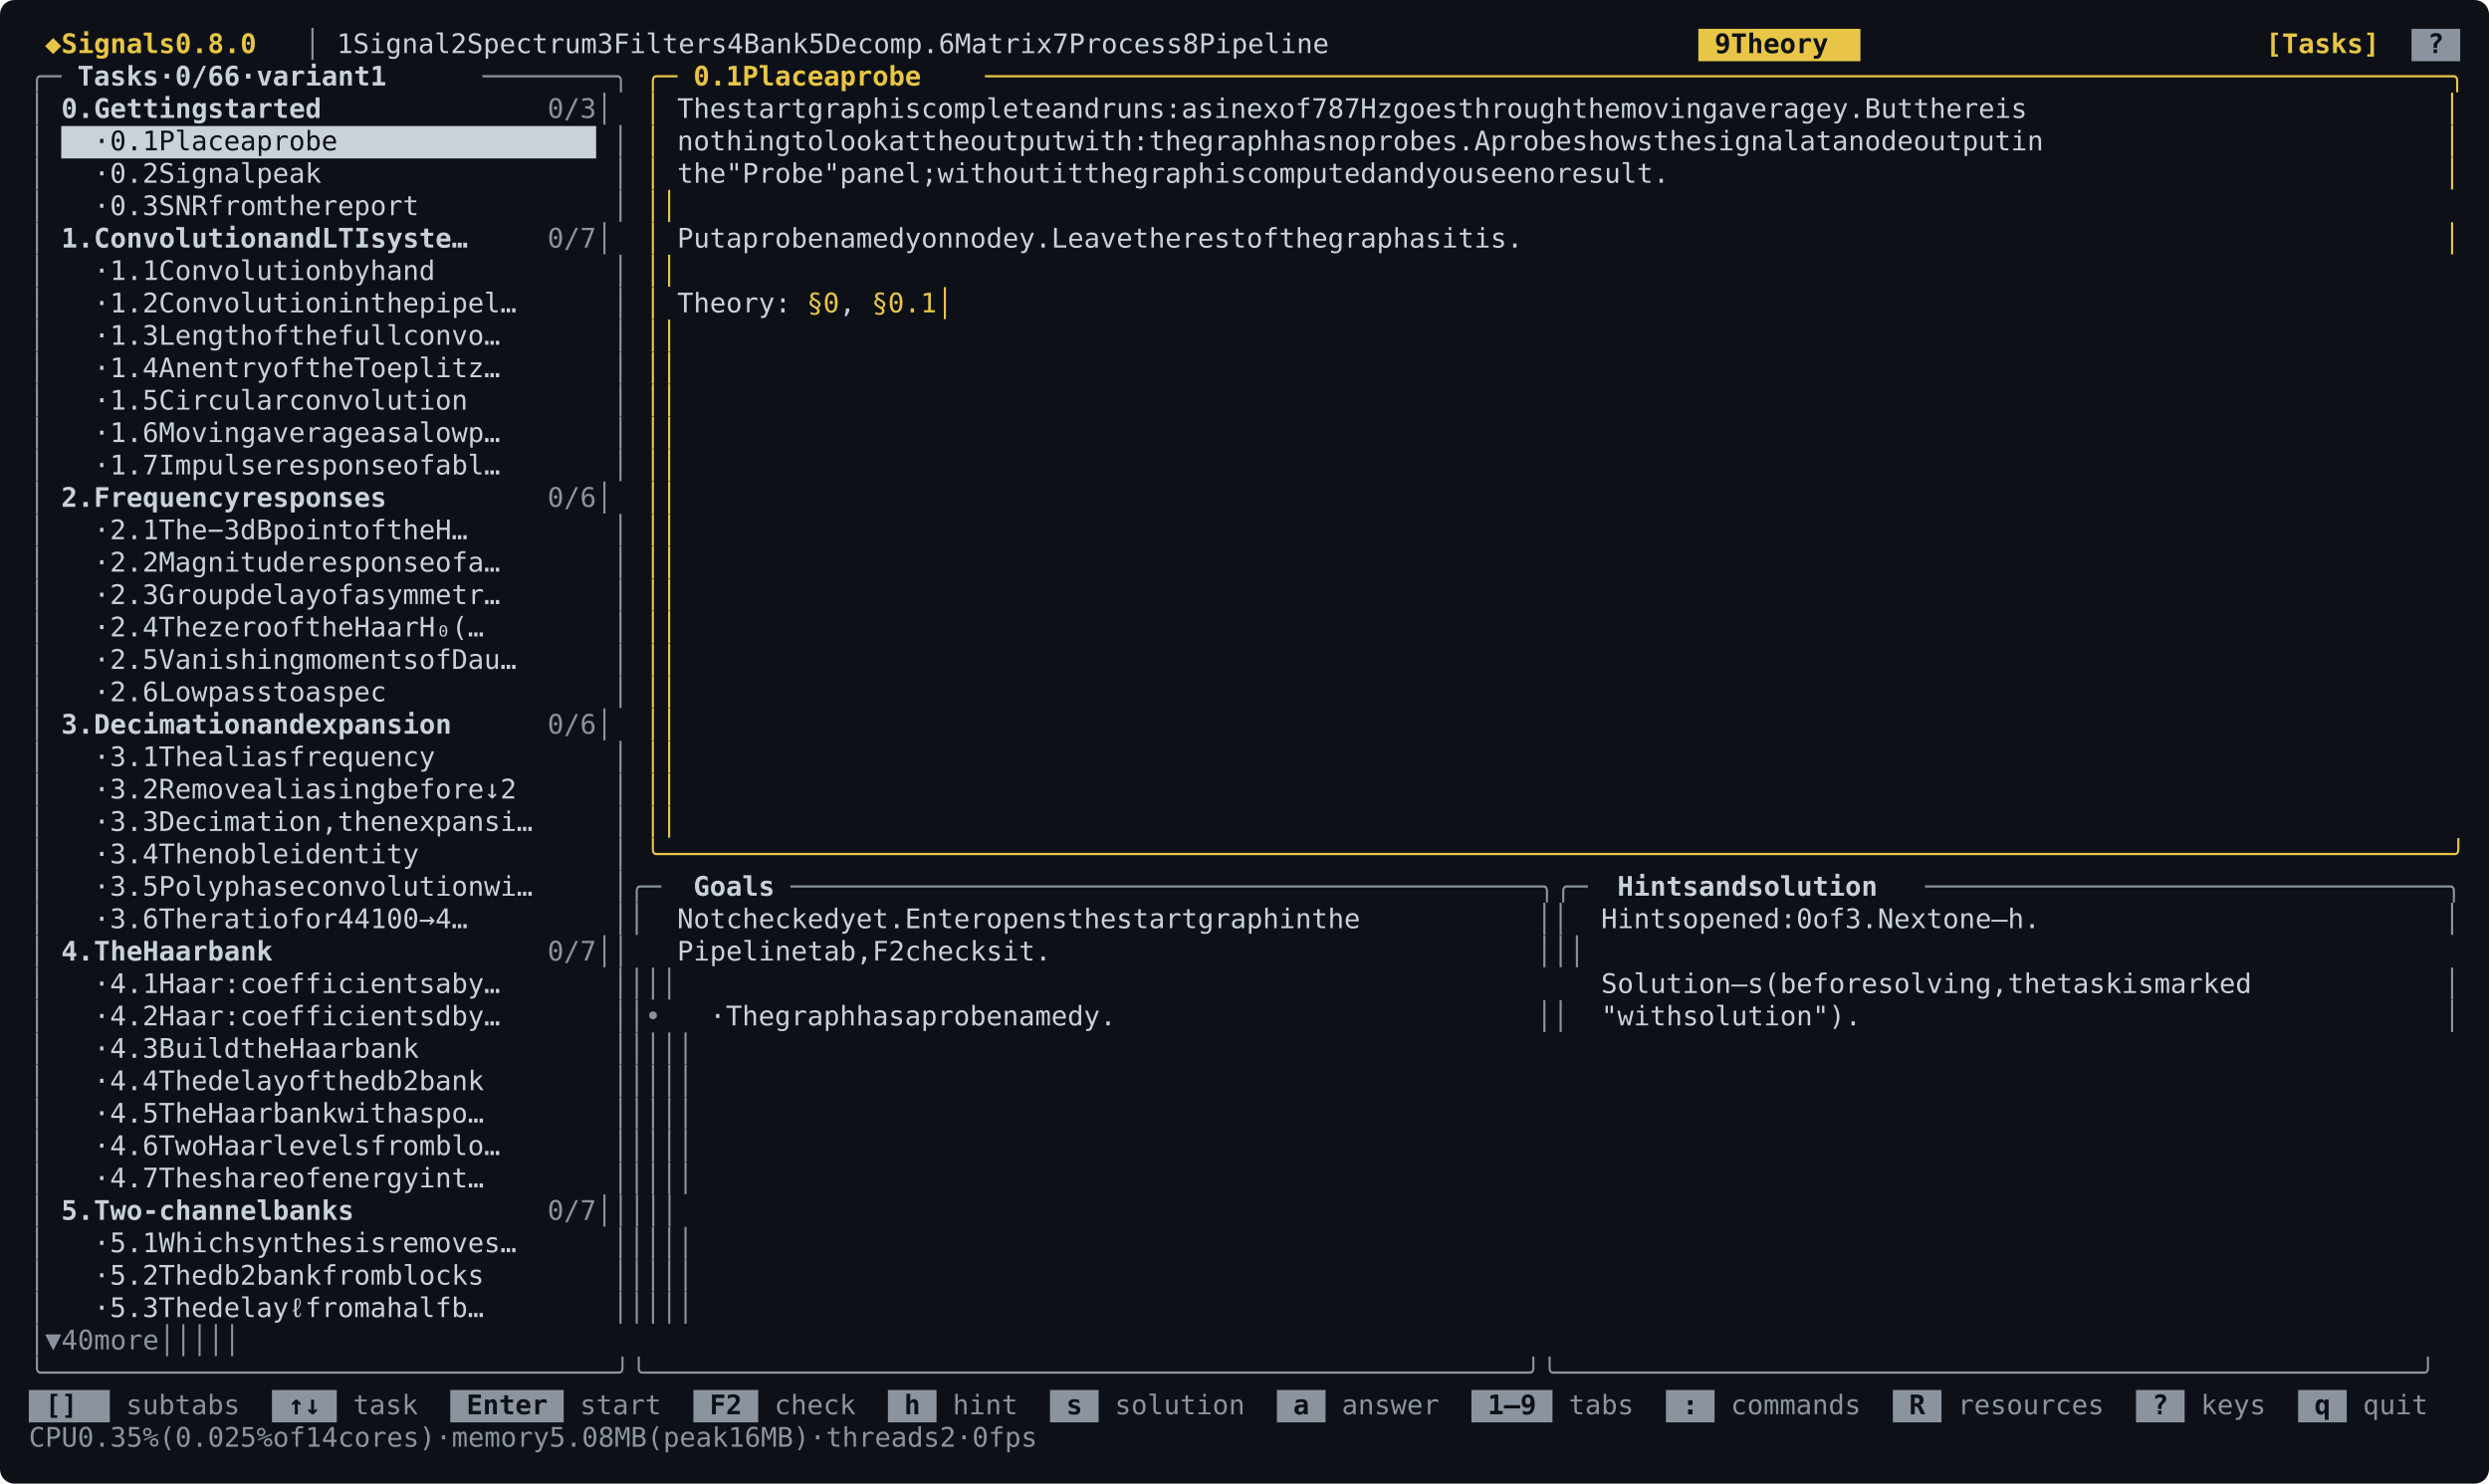
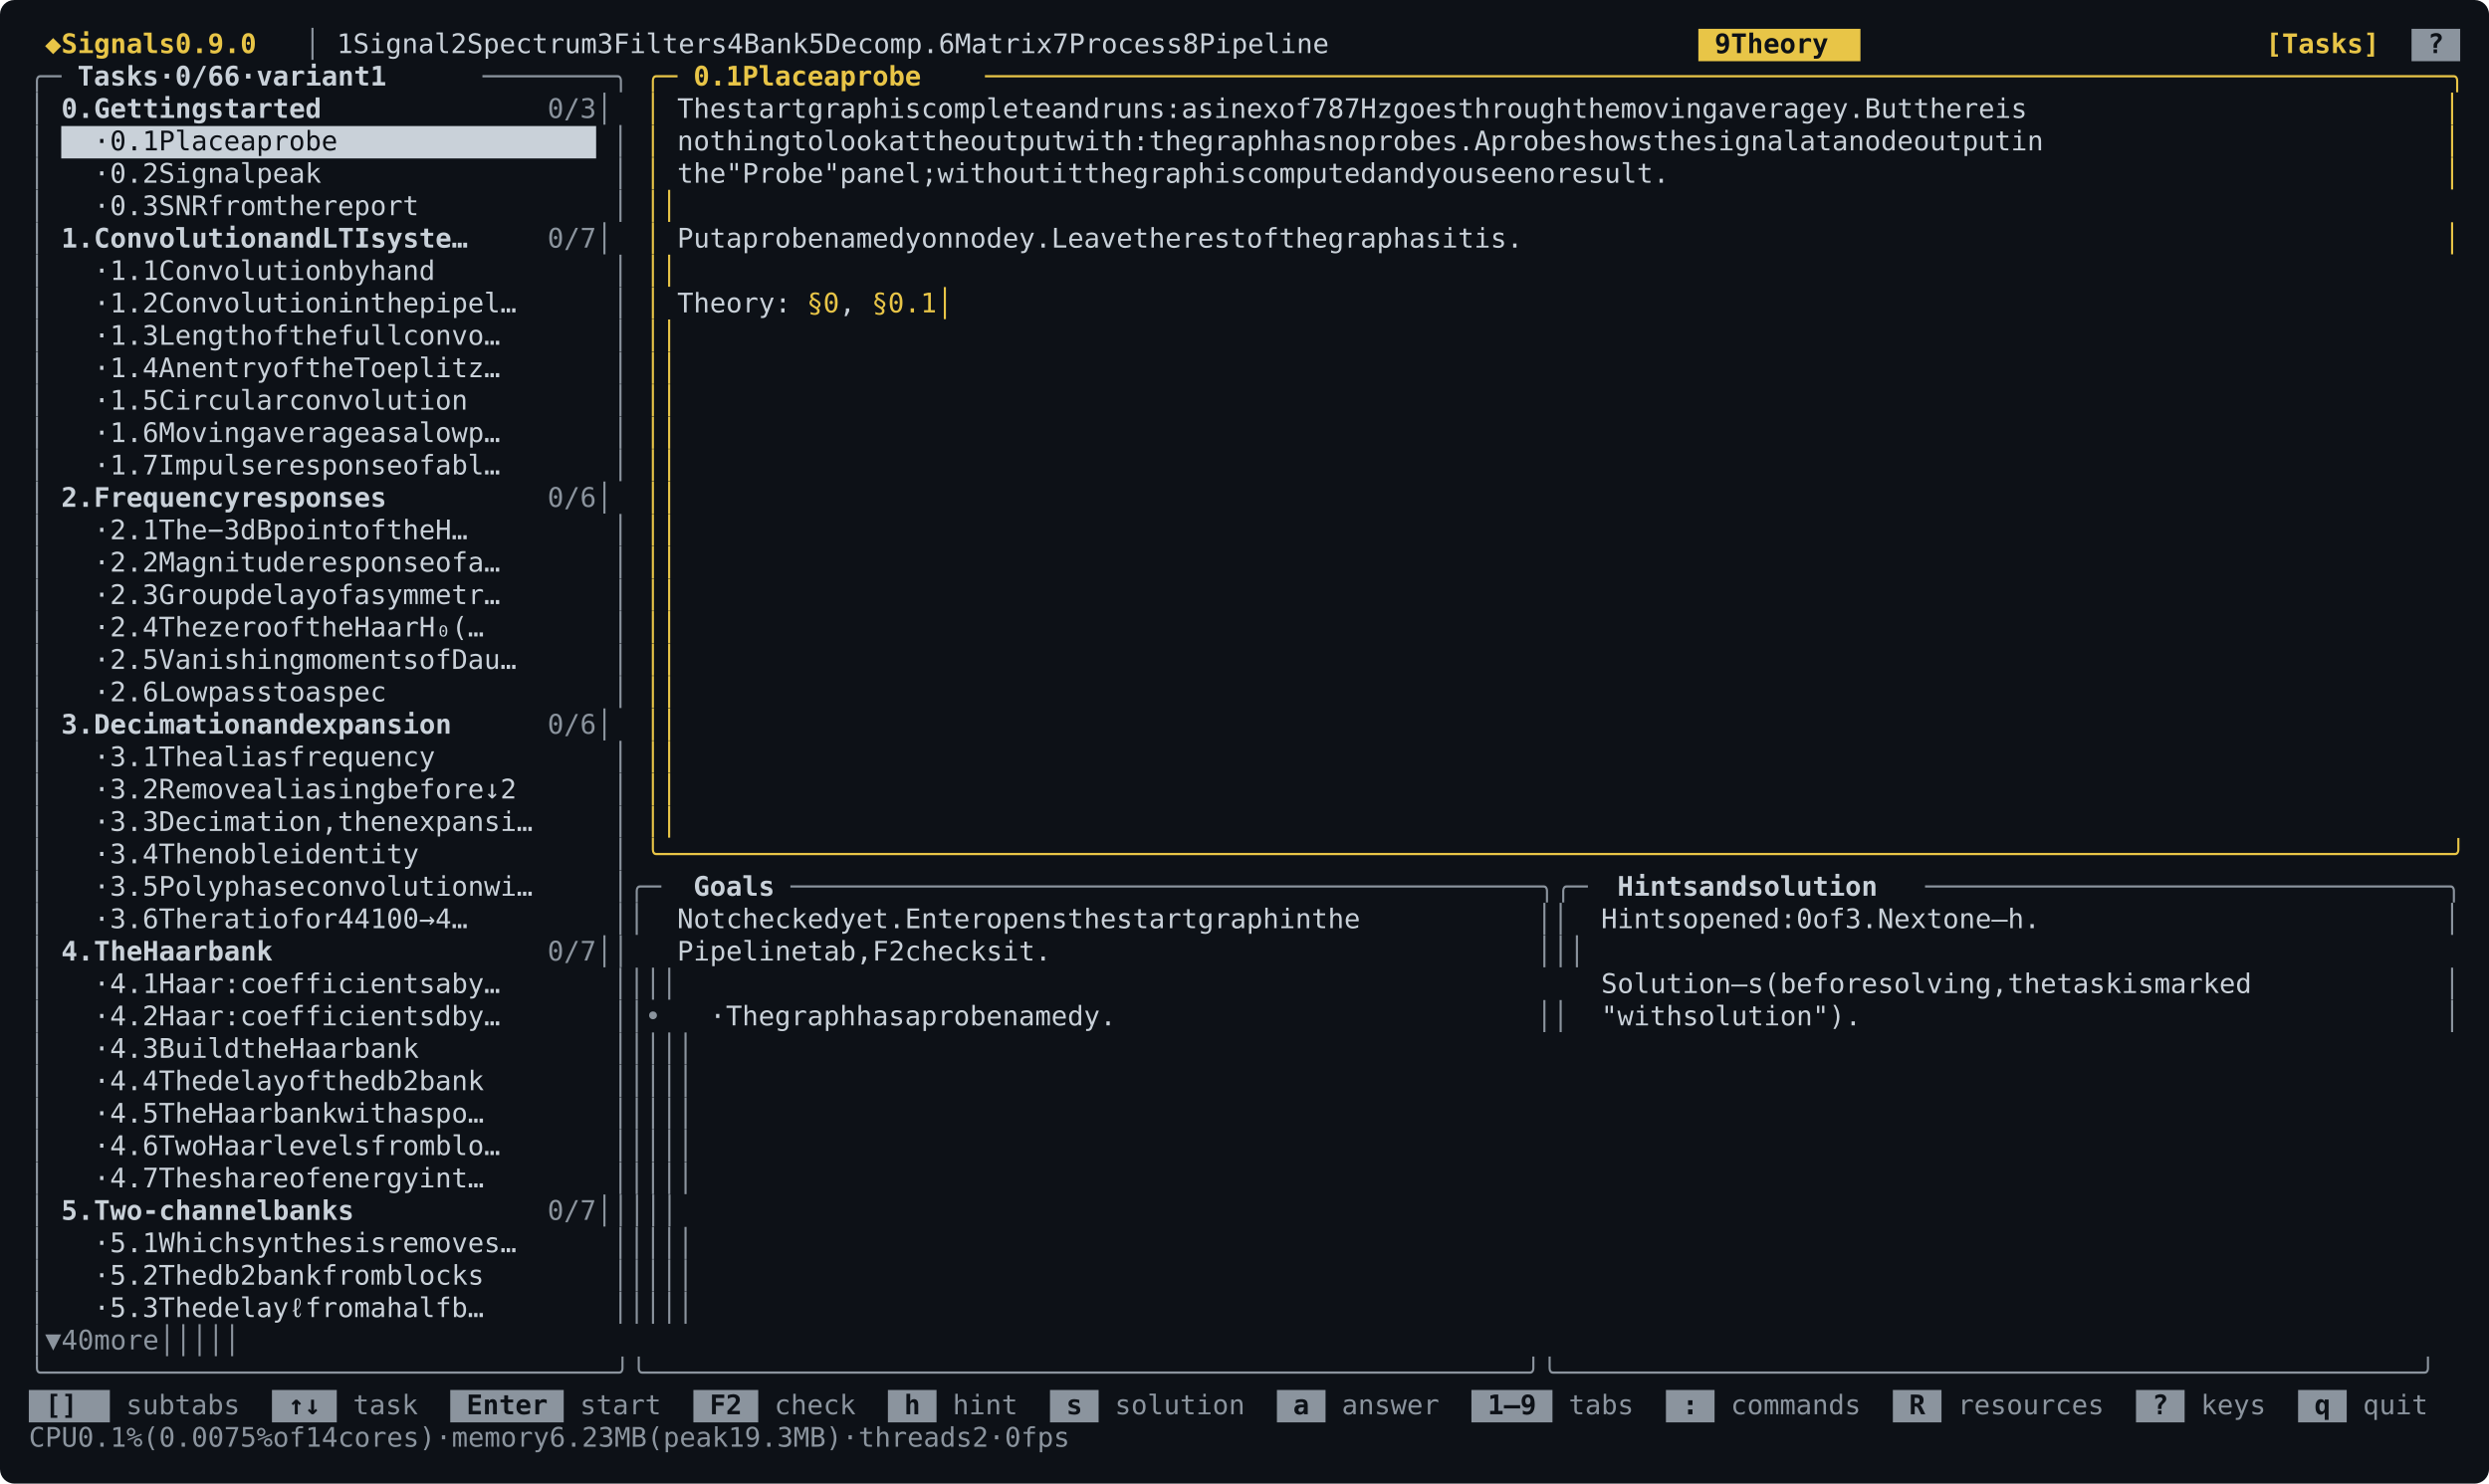
<svg xmlns="http://www.w3.org/2000/svg" width="1382" height="824" viewBox="0 0 1382 824" font-family="ui-monospace, SFMono-Regular, Menlo, Consolas, &quot;DejaVu Sans Mono&quot;, &quot;Liberation Mono&quot;, monospace" font-size="15">
  <rect width="1382" height="824" rx="8" fill="#0d1117" />
  <rect x="943" y="16" width="90" height="18" fill="#e8c547" />
  <rect x="1339" y="16" width="27" height="18" fill="#8b949e" />
-   <text x="25 43 52 61 70 79 88 97 115 124 133 142 151" y="29.5" fill="#e8c547" font-weight="bold">◆Signals0.8.0</text>
+   <text x="25 43 52 61 70 79 88 97 115 124 133 142 151" y="29.5" fill="#e8c547" font-weight="bold">◆Signals0.9.0</text>
  <text x="169" y="29.5" fill="#8b949e">│</text>
  <text x="187 205 214 223 232 241 250 277 295 304 313 322 331 340 349 358 385 403 412 421 430 439 448 457 484 502 511 520 529 556 574 583 592 601 610 619 628 655 673 682 691 700 709 718 745 763 772 781 790 799 808 817 844 862 871 880 889 898 907 916 925" y="29.5" fill="#c9d1d9">1Signal2Spectrum3Filters4Bank5Decomp.6Matrix7Process8Pipeline</text>
  <text x="952 970 979 988 997 1006 1015" y="29.5" fill="#0d1117" font-weight="bold">9Theory</text>
  <text x="1258 1267 1276 1285 1294 1303 1312" y="29.5" fill="#e8c547" font-weight="bold">[Tasks]</text>
  <text x="1348" y="29.5" fill="#0d1117" font-weight="bold">?</text>
  <text x="16 25" y="47.5" fill="#8b949e">╭─</text>
  <text x="43 52 61 70 79 97 115 124 133 142 160 178 187 196 205 214 223 232 250" y="47.5" fill="#c9d1d9" font-weight="bold">Tasks·0/66·variant1</text>
  <text x="268 277 286 295 304 313 322 331 340" y="47.5" fill="#8b949e">────────╮</text>
  <text x="358 367" y="47.5" fill="#e8c547">╭─</text>
  <text x="385 394 403 421 430 439 448 457 475 493 502 511 520 529" y="47.5" fill="#e8c547" font-weight="bold">0.1Placeaprobe</text>
  <text x="547 556 565 574 583 592 601 610 619 628 637 646 655 664 673 682 691 700 709 718 727 736 745 754 763 772 781 790 799 808 817 826 835 844 853 862 871 880 889 898 907 916 925 934 943 952 961 970 979 988 997 1006 1015 1024 1033 1042 1051 1060 1069 1078 1087 1096 1105 1114 1123 1132 1141 1150 1159 1168 1177 1186 1195 1204 1213 1222 1231 1240 1249 1258 1267 1276 1285 1294 1303 1312 1321 1330 1339 1348 1357" y="47.5" fill="#e8c547">──────────────────────────────────────────────────────────────────────────────────────────╮</text>
  <text x="16" y="65.5" fill="#8b949e">│</text>
  <text x="34 43 61 70 79 88 97 106 115 133 142 151 160 169 178 187" y="65.5" fill="#c9d1d9" font-weight="bold">0.Gettingstarted</text>
  <text x="304 313 322 340" y="65.5" fill="#8b949e">0/3│</text>
  <text x="358" y="65.5" fill="#e8c547">│</text>
  <text x="376 385 394 412 421 430 439 448 466 475 484 493 502 520 529 547 556 565 574 583 592 601 610 628 637 646 664 673 682 691 700 718 736 745 754 763 781 799 808 826 835 844 862 871 889 898 907 916 934 943 952 961 970 979 988 1006 1015 1024 1042 1051 1060 1069 1078 1087 1105 1114 1123 1132 1141 1150 1159 1177 1186 1204 1213 1222 1240 1249 1258 1267 1276 1294 1303" y="65.5" fill="#c9d1d9">Thestartgraphiscompleteandruns:asinexof787Hzgoesthroughthemovingaveragey.Butthereis</text>
  <text x="1357" y="65.5" fill="#e8c547">│</text>
  <rect x="34" y="70" width="297" height="18" fill="#c9d1d9" />
  <text x="16" y="83.5" fill="#8b949e">│</text>
  <text x="52 70 79 88 106 115 124 133 142 160 178 187 196 205 214" y="83.5" fill="#0d1117">·0.1Placeaprobe</text>
  <text x="340" y="83.5" fill="#8b949e">│</text>
  <text x="358" y="83.5" fill="#e8c547">│</text>
  <text x="376 385 394 403 412 421 430 448 457 475 484 493 502 520 529 547 556 565 583 592 601 610 619 628 646 655 664 673 682 700 709 718 736 745 754 763 772 790 799 808 826 835 853 862 871 880 889 898 907 925 943 952 961 970 979 997 1006 1015 1024 1033 1051 1060 1069 1087 1096 1105 1114 1123 1132 1150 1159 1177 1195 1204 1213 1222 1240 1249 1258 1267 1276 1285 1303 1312" y="83.5" fill="#c9d1d9">nothingtolookattheoutputwith:thegraphhasnoprobes.Aprobeshowsthesignalatanodeoutputin</text>
  <text x="1357" y="83.5" fill="#e8c547">│</text>
  <text x="16" y="101.5" fill="#8b949e">│</text>
  <text x="52 70 79 88 106 115 124 133 142 151 169 178 187 196" y="101.5" fill="#c9d1d9">·0.2Signalpeak</text>
  <text x="340" y="101.5" fill="#8b949e">│</text>
  <text x="358" y="101.5" fill="#e8c547">│</text>
  <text x="376 385 394 412 421 430 439 448 457 466 484 493 502 511 520 529 547 556 565 574 583 592 601 619 628 646 655 664 682 691 700 709 718 736 745 763 772 781 790 799 808 817 826 844 853 862 880 889 898 916 925 934 952 961 979 988 997 1006 1015 1024 1033" y="101.5" fill="#c9d1d9">the"Probe"panel;withoutitthegraphiscomputedandyouseenoresult.</text>
  <text x="1357" y="101.5" fill="#e8c547">│</text>
  <text x="16" y="119.5" fill="#8b949e">│</text>
  <text x="52 70 79 88 106 115 124 142 151 160 169 187 196 205 223 232 241 250 259 268" y="119.5" fill="#c9d1d9">·0.3SNRfromthereport</text>
  <text x="340" y="119.5" fill="#8b949e">│</text>
  <text x="358 1357" y="119.5" fill="#e8c547">││</text>
  <text x="16" y="137.5" fill="#8b949e">│</text>
  <text x="34 43 61 70 79 88 97 106 115 124 133 142 151 169 178 187 205 214 223 241 250 259 268 277 286" y="137.5" fill="#c9d1d9" font-weight="bold">1.ConvolutionandLTIsyste…</text>
  <text x="304 313 322 340" y="137.5" fill="#8b949e">0/7│</text>
  <text x="358" y="137.5" fill="#e8c547">│</text>
  <text x="376 385 394 412 430 439 448 457 466 484 493 502 511 520 538 556 565 583 592 601 610 628 637 655 664 673 682 691 709 718 727 745 754 763 772 790 799 817 826 835 853 862 871 880 889 907 916 934 943 961 970 979" y="137.5" fill="#c9d1d9">Putaprobenamedyonnodey.Leavetherestofthegraphasitis.</text>
  <text x="1357" y="137.5" fill="#e8c547">│</text>
  <text x="16" y="155.5" fill="#8b949e">│</text>
  <text x="52 70 79 88 106 115 124 133 142 151 160 169 178 187 196 214 223 241 250 259 268" y="155.5" fill="#c9d1d9">·1.1Convolutionbyhand</text>
  <text x="340" y="155.5" fill="#8b949e">│</text>
  <text x="358 1357" y="155.5" fill="#e8c547">││</text>
  <text x="16" y="173.5" fill="#8b949e">│</text>
  <text x="52 70 79 88 106 115 124 133 142 151 160 169 178 187 196 214 223 241 250 259 277 286 295 304 313 322" y="173.5" fill="#c9d1d9">·1.2Convolutioninthepipel…</text>
  <text x="340" y="173.5" fill="#8b949e">│</text>
  <text x="358" y="173.5" fill="#e8c547">│</text>
  <text x="376 385 394 403 412 421 430" y="173.5" fill="#c9d1d9">Theory:</text>
  <text x="448 457" y="173.5" fill="#e8c547">§0</text>
  <text x="466" y="173.5" fill="#c9d1d9">,</text>
  <text x="484 493 502 511 1357" y="173.5" fill="#e8c547">§0.1│</text>
  <text x="16" y="191.5" fill="#8b949e">│</text>
  <text x="52 70 79 88 106 115 124 133 142 151 169 178 196 205 214 232 241 250 259 277 286 295 304 313 322" y="191.5" fill="#c9d1d9">·1.3Lengthofthefullconvo…</text>
  <text x="340" y="191.5" fill="#8b949e">│</text>
  <text x="358 1357" y="191.5" fill="#e8c547">││</text>
  <text x="16" y="209.5" fill="#8b949e">│</text>
  <text x="52 70 79 88 106 115 133 142 151 160 169 187 196 214 223 232 250 259 268 277 286 295 304 313 322" y="209.5" fill="#c9d1d9">·1.4AnentryoftheToeplitz…</text>
  <text x="340" y="209.5" fill="#8b949e">│</text>
  <text x="358 1357" y="209.5" fill="#e8c547">││</text>
  <text x="16" y="227.5" fill="#8b949e">│</text>
  <text x="52 70 79 88 106 115 124 133 142 151 160 169 187 196 205 214 223 232 241 250 259 268 277" y="227.5" fill="#c9d1d9">·1.5Circularconvolution</text>
  <text x="340" y="227.5" fill="#8b949e">│</text>
  <text x="358 1357" y="227.5" fill="#e8c547">││</text>
  <text x="16" y="245.5" fill="#8b949e">│</text>
  <text x="52 70 79 88 106 115 124 133 142 151 169 178 187 196 205 214 223 241 250 268 286 295 304 313 322" y="245.5" fill="#c9d1d9">·1.6Movingaverageasalowp…</text>
  <text x="340" y="245.5" fill="#8b949e">│</text>
  <text x="358 1357" y="245.5" fill="#e8c547">││</text>
  <text x="16" y="263.5" fill="#8b949e">│</text>
  <text x="52 70 79 88 106 115 124 133 142 151 160 178 187 196 205 214 223 232 241 259 268 286 304 313 322" y="263.5" fill="#c9d1d9">·1.7Impulseresponseofabl…</text>
  <text x="340" y="263.5" fill="#8b949e">│</text>
  <text x="358 1357" y="263.5" fill="#e8c547">││</text>
  <text x="16" y="281.5" fill="#8b949e">│</text>
  <text x="34 43 61 70 79 88 97 106 115 124 133 151 160 169 178 187 196 205 214 223" y="281.5" fill="#c9d1d9" font-weight="bold">2.Frequencyresponses</text>
  <text x="304 313 322 340" y="281.5" fill="#8b949e">0/6│</text>
  <text x="358 1357" y="281.5" fill="#e8c547">││</text>
  <text x="16" y="299.5" fill="#8b949e">│</text>
  <text x="52 70 79 88 106 115 124 142 151 169 178 196 205 214 223 232 250 259 277 286 295 313 322" y="299.5" fill="#c9d1d9">·2.1The−3dBpointoftheH…</text>
  <text x="340" y="299.5" fill="#8b949e">│</text>
  <text x="358 1357" y="299.5" fill="#e8c547">││</text>
  <text x="16" y="317.5" fill="#8b949e">│</text>
  <text x="52 70 79 88 106 115 124 133 142 151 160 169 178 196 205 214 223 232 241 250 259 277 286 304 313" y="317.5" fill="#c9d1d9">·2.2Magnituderesponseofa…</text>
  <text x="340" y="317.5" fill="#8b949e">│</text>
  <text x="358 1357" y="317.5" fill="#e8c547">││</text>
  <text x="16" y="335.5" fill="#8b949e">│</text>
  <text x="52 70 79 88 106 115 124 133 142 160 169 178 187 196 214 223 241 259 268 277 286 295 304 313 322" y="335.5" fill="#c9d1d9">·2.3Groupdelayofasymmetr…</text>
  <text x="340" y="335.5" fill="#8b949e">│</text>
  <text x="358 1357" y="335.5" fill="#e8c547">││</text>
  <text x="16" y="353.5" fill="#8b949e">│</text>
  <text x="52 70 79 88 106 115 124 142 151 160 169 187 196 214 223 232 250 259 268 277 295 304 313 322" y="353.5" fill="#c9d1d9">·2.4ThezerooftheHaarH₀(…</text>
  <text x="340" y="353.5" fill="#8b949e">│</text>
  <text x="358 1357" y="353.5" fill="#e8c547">││</text>
  <text x="16" y="371.5" fill="#8b949e">│</text>
  <text x="52 70 79 88 106 115 124 133 142 151 160 169 178 196 205 214 223 232 241 250 268 277 295 304 313 322" y="371.5" fill="#c9d1d9">·2.5VanishingmomentsofDau…</text>
  <text x="340" y="371.5" fill="#8b949e">│</text>
  <text x="358 1357" y="371.5" fill="#e8c547">││</text>
  <text x="16" y="389.5" fill="#8b949e">│</text>
  <text x="52 70 79 88 106 115 124 133 142 151 160 178 187 205 223 232 241 250" y="389.5" fill="#c9d1d9">·2.6Lowpasstoaspec</text>
  <text x="340" y="389.5" fill="#8b949e">│</text>
  <text x="358 1357" y="389.5" fill="#e8c547">││</text>
  <text x="16" y="407.5" fill="#8b949e">│</text>
  <text x="34 43 61 70 79 88 97 106 115 124 133 142 160 169 178 196 205 214 223 232 241 250 259 268" y="407.5" fill="#c9d1d9" font-weight="bold">3.Decimationandexpansion</text>
  <text x="304 313 322 340" y="407.5" fill="#8b949e">0/6│</text>
  <text x="358 1357" y="407.5" fill="#e8c547">││</text>
  <text x="16" y="425.5" fill="#8b949e">│</text>
  <text x="52 70 79 88 106 115 124 142 151 160 169 178 196 205 214 223 232 241 250 259 268" y="425.5" fill="#c9d1d9">·3.1Thealiasfrequency</text>
  <text x="340" y="425.5" fill="#8b949e">│</text>
  <text x="358 1357" y="425.5" fill="#e8c547">││</text>
  <text x="16" y="443.5" fill="#8b949e">│</text>
  <text x="52 70 79 88 106 115 124 133 142 151 169 178 187 196 205 214 223 232 250 259 268 277 286 295 313 322" y="443.5" fill="#c9d1d9">·3.2Removealiasingbefore↓2</text>
  <text x="340" y="443.5" fill="#8b949e">│</text>
  <text x="358 1357" y="443.5" fill="#e8c547">││</text>
  <text x="16" y="461.5" fill="#8b949e">│</text>
  <text x="52 70 79 88 106 115 124 133 142 151 160 169 178 187 196 214 223 232 241 259 268 277 286 295 304 313 322" y="461.5" fill="#c9d1d9">·3.3Decimation,thenexpansi…</text>
  <text x="340" y="461.5" fill="#8b949e">│</text>
  <text x="358 1357" y="461.5" fill="#e8c547">││</text>
  <text x="16" y="479.5" fill="#8b949e">│</text>
  <text x="52 70 79 88 106 115 124 142 151 160 169 178 196 205 214 223 232 241 250 259" y="479.5" fill="#c9d1d9">·3.4Thenobleidentity</text>
  <text x="340" y="479.5" fill="#8b949e">│</text>
  <text x="358 367 376 385 394 403 412 421 430 439 448 457 466 475 484 493 502 511 520 529 538 547 556 565 574 583 592 601 610 619 628 637 646 655 664 673 682 691 700 709 718 727 736 745 754 763 772 781 790 799 808 817 826 835 844 853 862 871 880 889 898 907 916 925 934 943 952 961 970 979 988 997 1006 1015 1024 1033 1042 1051 1060 1069 1078 1087 1096 1105 1114 1123 1132 1141 1150 1159 1168 1177 1186 1195 1204 1213 1222 1231 1240 1249 1258 1267 1276 1285 1294 1303 1312 1321 1330 1339 1348 1357" y="479.5" fill="#e8c547">╰──────────────────────────────────────────────────────────────────────────────────────────────────────────────╯</text>
  <text x="16" y="497.5" fill="#8b949e">│</text>
  <text x="52 70 79 88 106 115 124 133 142 151 160 169 178 196 205 214 223 232 241 250 259 268 277 286 304 313 322" y="497.5" fill="#c9d1d9">·3.5Polyphaseconvolutionwi…</text>
  <text x="340 358 367" y="497.5" fill="#8b949e">│╭─</text>
  <text x="385 394 403 412 421" y="497.5" fill="#c9d1d9" font-weight="bold">Goals</text>
  <text x="439 448 457 466 475 484 493 502 511 520 529 538 547 556 565 574 583 592 601 610 619 628 637 646 655 664 673 682 691 700 709 718 727 736 745 754 763 772 781 790 799 808 817 826 835 844 853 871 880" y="497.5" fill="#8b949e">──────────────────────────────────────────────╮╭─</text>
  <text x="898 907 916 925 934 952 961 970 988 997 1006 1015 1024 1033 1042 1051" y="497.5" fill="#c9d1d9" font-weight="bold">Hintsandsolution</text>
  <text x="1069 1078 1087 1096 1105 1114 1123 1132 1141 1150 1159 1168 1177 1186 1195 1204 1213 1222 1231 1240 1249 1258 1267 1276 1285 1294 1303 1312 1321 1330 1339 1348 1357" y="497.5" fill="#8b949e">────────────────────────────────╮</text>
  <text x="16" y="515.5" fill="#8b949e">│</text>
  <text x="52 70 79 88 106 115 124 142 151 160 169 178 196 205 214 232 241 259 268 277 295 313 322" y="515.5" fill="#c9d1d9">·3.6Theratiofor44100→4…</text>
  <text x="340 358" y="515.5" fill="#8b949e">││</text>
  <text x="376 385 394 412 421 430 439 448 457 466 484 493 502 511 529 538 547 556 565 583 592 601 610 619 637 646 655 673 682 691 700 709 727 736 745 754 763 781 790 808 817 826" y="515.5" fill="#c9d1d9">Notcheckedyet.Enteropensthestartgraphinthe</text>
  <text x="853 871" y="515.5" fill="#8b949e">││</text>
  <text x="889 898 907 916 925 943 952 961 970 979 988 997 1015 1033 1042 1060 1069 1087 1096 1105 1114 1132 1141 1150 1168 1186 1195" y="515.5" fill="#c9d1d9">Hintsopened:0of3.Nextone—h.</text>
  <text x="1357" y="515.5" fill="#8b949e">│</text>
  <text x="16" y="533.5" fill="#8b949e">│</text>
  <text x="34 43 61 70 79 97 106 115 124 142 151 160 169" y="533.5" fill="#c9d1d9" font-weight="bold">4.TheHaarbank</text>
  <text x="304 313 322 340 358" y="533.5" fill="#8b949e">0/7││</text>
  <text x="376 385 394 403 412 421 430 439 457 466 475 484 502 511 529 538 547 556 565 574 592 601 610" y="533.5" fill="#c9d1d9">Pipelinetab,F2checksit.</text>
  <text x="853 871 1357" y="533.5" fill="#8b949e">│││</text>
  <text x="16" y="551.5" fill="#8b949e">│</text>
  <text x="52 70 79 88 106 115 124 133 142 160 169 178 187 196 205 214 223 232 241 250 259 277 295 304 313" y="551.5" fill="#c9d1d9">·4.1Haar:coefficientsaby…</text>
  <text x="340 358 853 871" y="551.5" fill="#8b949e">││││</text>
  <text x="889 898 907 916 925 934 943 952 970 988 1006 1015 1024 1033 1042 1051 1060 1078 1087 1096 1105 1114 1123 1132 1141 1159 1168 1177 1195 1204 1213 1222 1240 1249 1267 1276 1285 1294 1303 1312" y="551.5" fill="#c9d1d9">Solution—s(beforesolving,thetaskismarked</text>
  <text x="1357" y="551.5" fill="#8b949e">│</text>
  <text x="16" y="569.5" fill="#8b949e">│</text>
  <text x="52 70 79 88 106 115 124 133 142 160 169 178 187 196 205 214 223 232 241 250 259 277 295 304 313" y="569.5" fill="#c9d1d9">·4.2Haar:coefficientsdby…</text>
  <text x="340 358 376" y="569.5" fill="#8b949e">││•</text>
  <text x="394 412 421 430 448 457 466 475 484 502 511 520 538 556 565 574 583 592 610 619 628 637 646 664 673" y="569.5" fill="#c9d1d9">·Thegraphhasaprobenamedy.</text>
  <text x="853 871" y="569.5" fill="#8b949e">││</text>
  <text x="889 898 907 916 925 943 952 961 970 979 988 997 1006 1015 1024 1033" y="569.5" fill="#c9d1d9">"withsolution").</text>
  <text x="1357" y="569.5" fill="#8b949e">│</text>
  <text x="16" y="587.5" fill="#8b949e">│</text>
  <text x="52 70 79 88 106 115 124 133 142 160 169 178 196 205 214 223 241 250 259 268" y="587.5" fill="#c9d1d9">·4.3BuildtheHaarbank</text>
  <text x="340 358 853 871 1357" y="587.5" fill="#8b949e">│││││</text>
  <text x="16" y="605.5" fill="#8b949e">│</text>
  <text x="52 70 79 88 106 115 124 142 151 160 169 178 196 205 223 232 241 259 268 277 295 304 313 322" y="605.5" fill="#c9d1d9">·4.4Thedelayofthedb2bank</text>
  <text x="340 358 853 871 1357" y="605.5" fill="#8b949e">│││││</text>
  <text x="16" y="623.5" fill="#8b949e">│</text>
  <text x="52 70 79 88 106 115 124 142 151 160 169 187 196 205 214 232 241 250 259 277 295 304 313 322" y="623.5" fill="#c9d1d9">·4.5TheHaarbankwithaspo…</text>
  <text x="340 358 853 871 1357" y="623.5" fill="#8b949e">│││││</text>
  <text x="16" y="641.5" fill="#8b949e">│</text>
  <text x="52 70 79 88 106 115 124 142 151 160 169 187 196 205 214 223 232 250 259 268 277 295 304 313 322" y="641.5" fill="#c9d1d9">·4.6TwoHaarlevelsfromblo…</text>
  <text x="340 358 853 871 1357" y="641.5" fill="#8b949e">│││││</text>
  <text x="16" y="659.5" fill="#8b949e">│</text>
  <text x="52 70 79 88 106 115 124 142 151 160 169 178 196 205 223 232 241 250 259 268 286 295 313 322" y="659.5" fill="#c9d1d9">·4.7Theshareofenergyint…</text>
  <text x="340 358 853 871 1357" y="659.5" fill="#8b949e">│││││</text>
  <text x="16" y="677.5" fill="#8b949e">│</text>
  <text x="34 43 61 70 79 88 97 106 115 124 133 142 151 169 178 187 196 205" y="677.5" fill="#c9d1d9" font-weight="bold">5.Two-channelbanks</text>
  <text x="304 313 322 340 358 853 871 1357" y="677.5" fill="#8b949e">0/7│││││</text>
  <text x="16" y="695.5" fill="#8b949e">│</text>
  <text x="52 70 79 88 106 115 124 133 142 160 169 178 187 196 205 214 223 232 250 259 268 277 286 295 304 313" y="695.5" fill="#c9d1d9">·5.1Whichsynthesisremoves…</text>
  <text x="340 358 853 871 1357" y="695.5" fill="#8b949e">│││││</text>
  <text x="16" y="713.5" fill="#8b949e">│</text>
  <text x="52 70 79 88 106 115 124 142 151 160 178 187 196 205 223 232 241 250 268 277 286 295 304 313" y="713.5" fill="#c9d1d9">·5.2Thedb2bankfromblocks</text>
  <text x="340 358 853 871 1357" y="713.5" fill="#8b949e">│││││</text>
  <text x="16" y="731.5" fill="#8b949e">│</text>
  <text x="52 70 79 88 106 115 124 142 151 160 169 178 196 214 223 232 241 259 277 286 295 304 313 322" y="731.5" fill="#c9d1d9">·5.3Thedelayℓfromahalfb…</text>
  <text x="340 358 853 871 1357" y="731.5" fill="#8b949e">│││││</text>
  <text x="16 34 52 61 79 88 97 106 340 358 853 871 1357" y="749.5" fill="#8b949e">│▼40more│││││</text>
  <text x="16 25 34 43 52 61 70 79 88 97 106 115 124 133 142 151 160 169 178 187 196 205 214 223 232 241 250 259 268 277 286 295 304 313 322 331 340 358 367 376 385 394 403 412 421 430 439 448 457 466 475 484 493 502 511 520 529 538 547 556 565 574 583 592 601 610 619 628 637 646 655 664 673 682 691 700 709 718 727 736 745 754 763 772 781 790 799 808 817 826 835 844 853 871 880 889 898 907 916 925 934 943 952 961 970 979 988 997 1006 1015 1024 1033 1042 1051 1060 1069 1078 1087 1096 1105 1114 1123 1132 1141 1150 1159 1168 1177 1186 1195 1204 1213 1222 1231 1240 1249 1258 1267 1276 1285 1294 1303 1312 1321 1330 1339 1348 1357" y="767.5" fill="#8b949e">╰───────────────────────────────────╯╰──────────────────────────────────────────────────────╯╰─────────────────────────────────────────────────────╯</text>
  <rect x="16" y="772" width="45" height="18" fill="#8b949e" />
  <rect x="151" y="772" width="36" height="18" fill="#8b949e" />
  <rect x="250" y="772" width="63" height="18" fill="#8b949e" />
  <rect x="385" y="772" width="36" height="18" fill="#8b949e" />
  <rect x="493" y="772" width="27" height="18" fill="#8b949e" />
  <rect x="583" y="772" width="27" height="18" fill="#8b949e" />
  <rect x="709" y="772" width="27" height="18" fill="#8b949e" />
  <rect x="817" y="772" width="45" height="18" fill="#8b949e" />
  <rect x="925" y="772" width="27" height="18" fill="#8b949e" />
  <rect x="1051" y="772" width="27" height="18" fill="#8b949e" />
  <rect x="1186" y="772" width="27" height="18" fill="#8b949e" />
  <rect x="1276" y="772" width="27" height="18" fill="#8b949e" />
  <text x="25 43" y="785.5" fill="#0d1117" font-weight="bold">[]</text>
  <text x="70 79 88 97 106 115 124" y="785.5" fill="#8b949e">subtabs</text>
  <text x="160 169" y="785.5" fill="#0d1117" font-weight="bold">↑↓</text>
  <text x="196 205 214 223" y="785.5" fill="#8b949e">task</text>
  <text x="259 268 277 286 295" y="785.5" fill="#0d1117" font-weight="bold">Enter</text>
  <text x="322 331 340 349 358" y="785.5" fill="#8b949e">start</text>
  <text x="394 403" y="785.5" fill="#0d1117" font-weight="bold">F2</text>
  <text x="430 439 448 457 466" y="785.5" fill="#8b949e">check</text>
  <text x="502" y="785.5" fill="#0d1117" font-weight="bold">h</text>
  <text x="529 538 547 556" y="785.5" fill="#8b949e">hint</text>
  <text x="592" y="785.5" fill="#0d1117" font-weight="bold">s</text>
  <text x="619 628 637 646 655 664 673 682" y="785.5" fill="#8b949e">solution</text>
  <text x="718" y="785.5" fill="#0d1117" font-weight="bold">a</text>
  <text x="745 754 763 772 781 790" y="785.5" fill="#8b949e">answer</text>
  <text x="826 835 844" y="785.5" fill="#0d1117" font-weight="bold">1–9</text>
  <text x="871 880 889 898" y="785.5" fill="#8b949e">tabs</text>
  <text x="934" y="785.5" fill="#0d1117" font-weight="bold">:</text>
  <text x="961 970 979 988 997 1006 1015 1024" y="785.5" fill="#8b949e">commands</text>
  <text x="1060" y="785.5" fill="#0d1117" font-weight="bold">R</text>
  <text x="1087 1096 1105 1114 1123 1132 1141 1150 1159" y="785.5" fill="#8b949e">resources</text>
  <text x="1195" y="785.5" fill="#0d1117" font-weight="bold">?</text>
  <text x="1222 1231 1240 1249" y="785.5" fill="#8b949e">keys</text>
  <text x="1285" y="785.5" fill="#0d1117" font-weight="bold">q</text>
  <text x="1312 1321 1330 1339" y="785.5" fill="#8b949e">quit</text>
-   <text x="16 25 34 52 61 70 79 97 115 124 133 142 151 160 178 196 205 223 232 250 259 268 277 286 295 313 331 340 349 358 367 376 394 403 412 421 439 448 466 475 484 493 502 520 529 547 556 565 583 601 610 619 628 637 646 655 673 691 709 727 736 745" y="803.5" fill="#8b949e">CPU0.35%(0.025%of14cores)·memory5.08MB(peak16MB)·threads2·0fps</text>
+   <text x="16 25 34 52 61 70 88 106 115 124 133 142 151 160 178 196 205 223 232 250 259 268 277 286 295 313 331 340 349 358 367 376 394 403 412 421 439 448 466 475 484 493 502 520 529 538 547 565 574 583 601 619 628 637 646 655 664 673 691 709 727 745 754 763" y="803.5" fill="#8b949e">CPU0.1%(0.0075%of14cores)·memory6.23MB(peak19.3MB)·threads2·0fps</text>
</svg>
